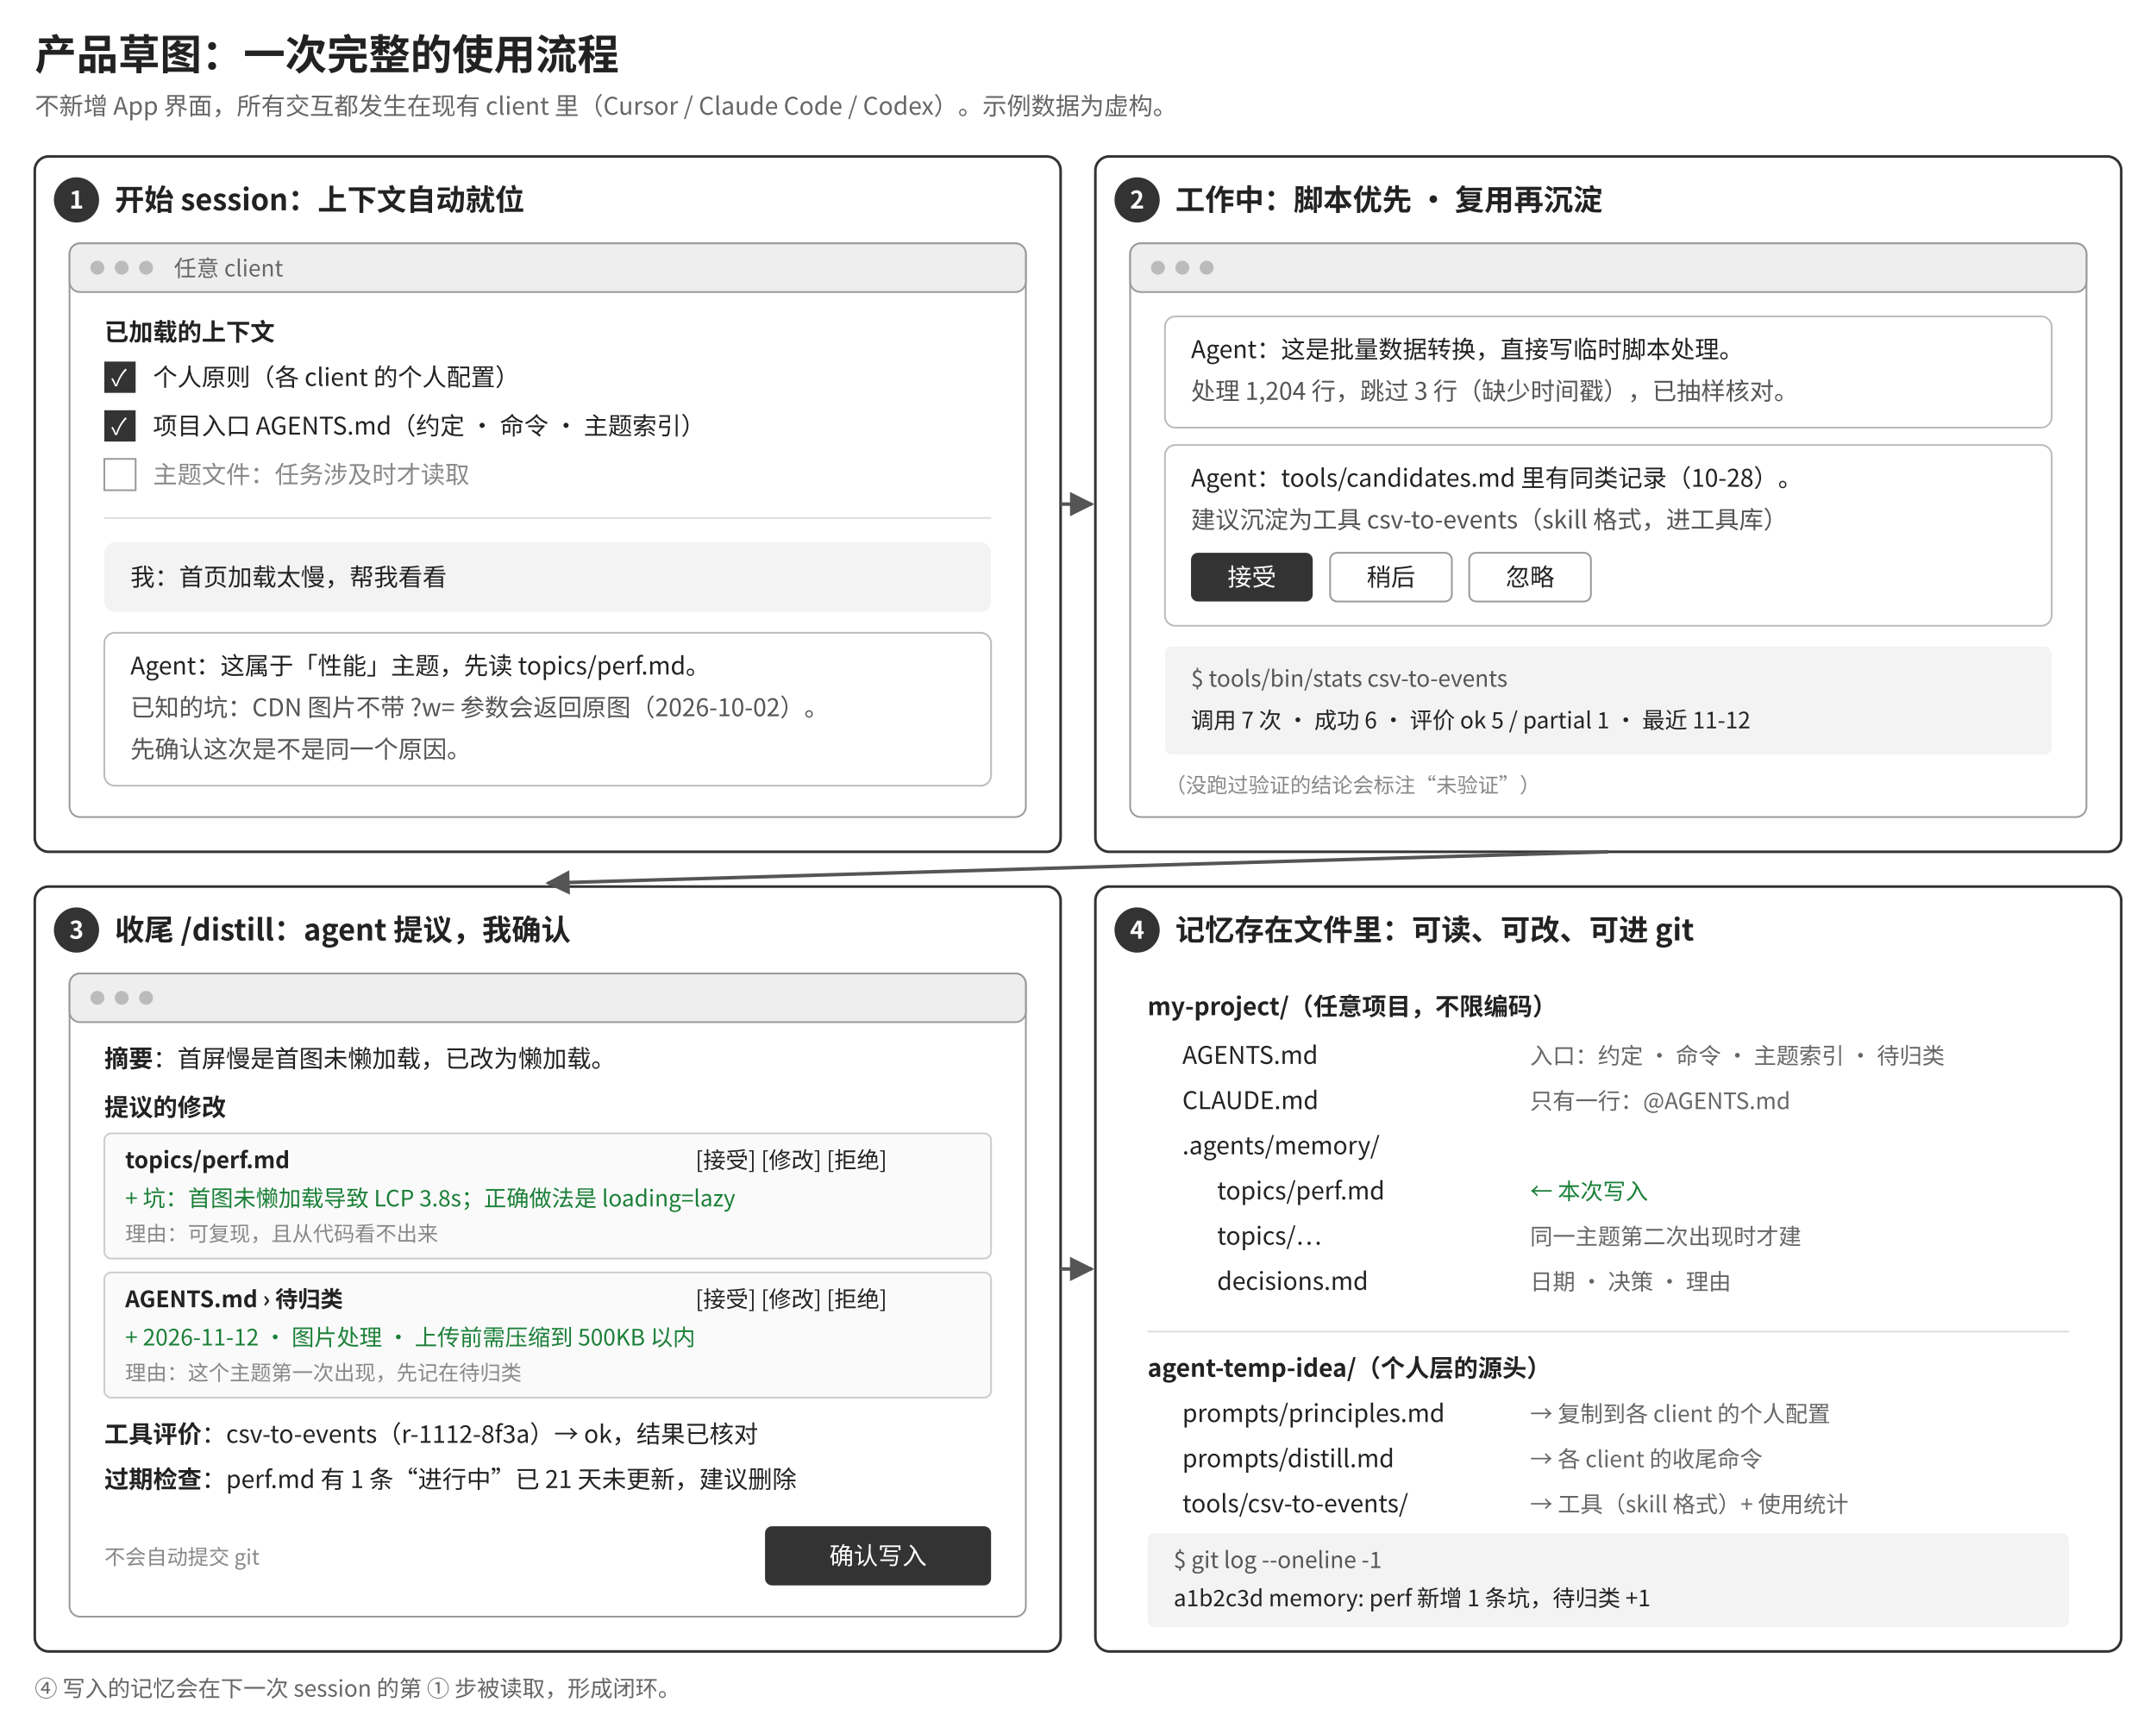
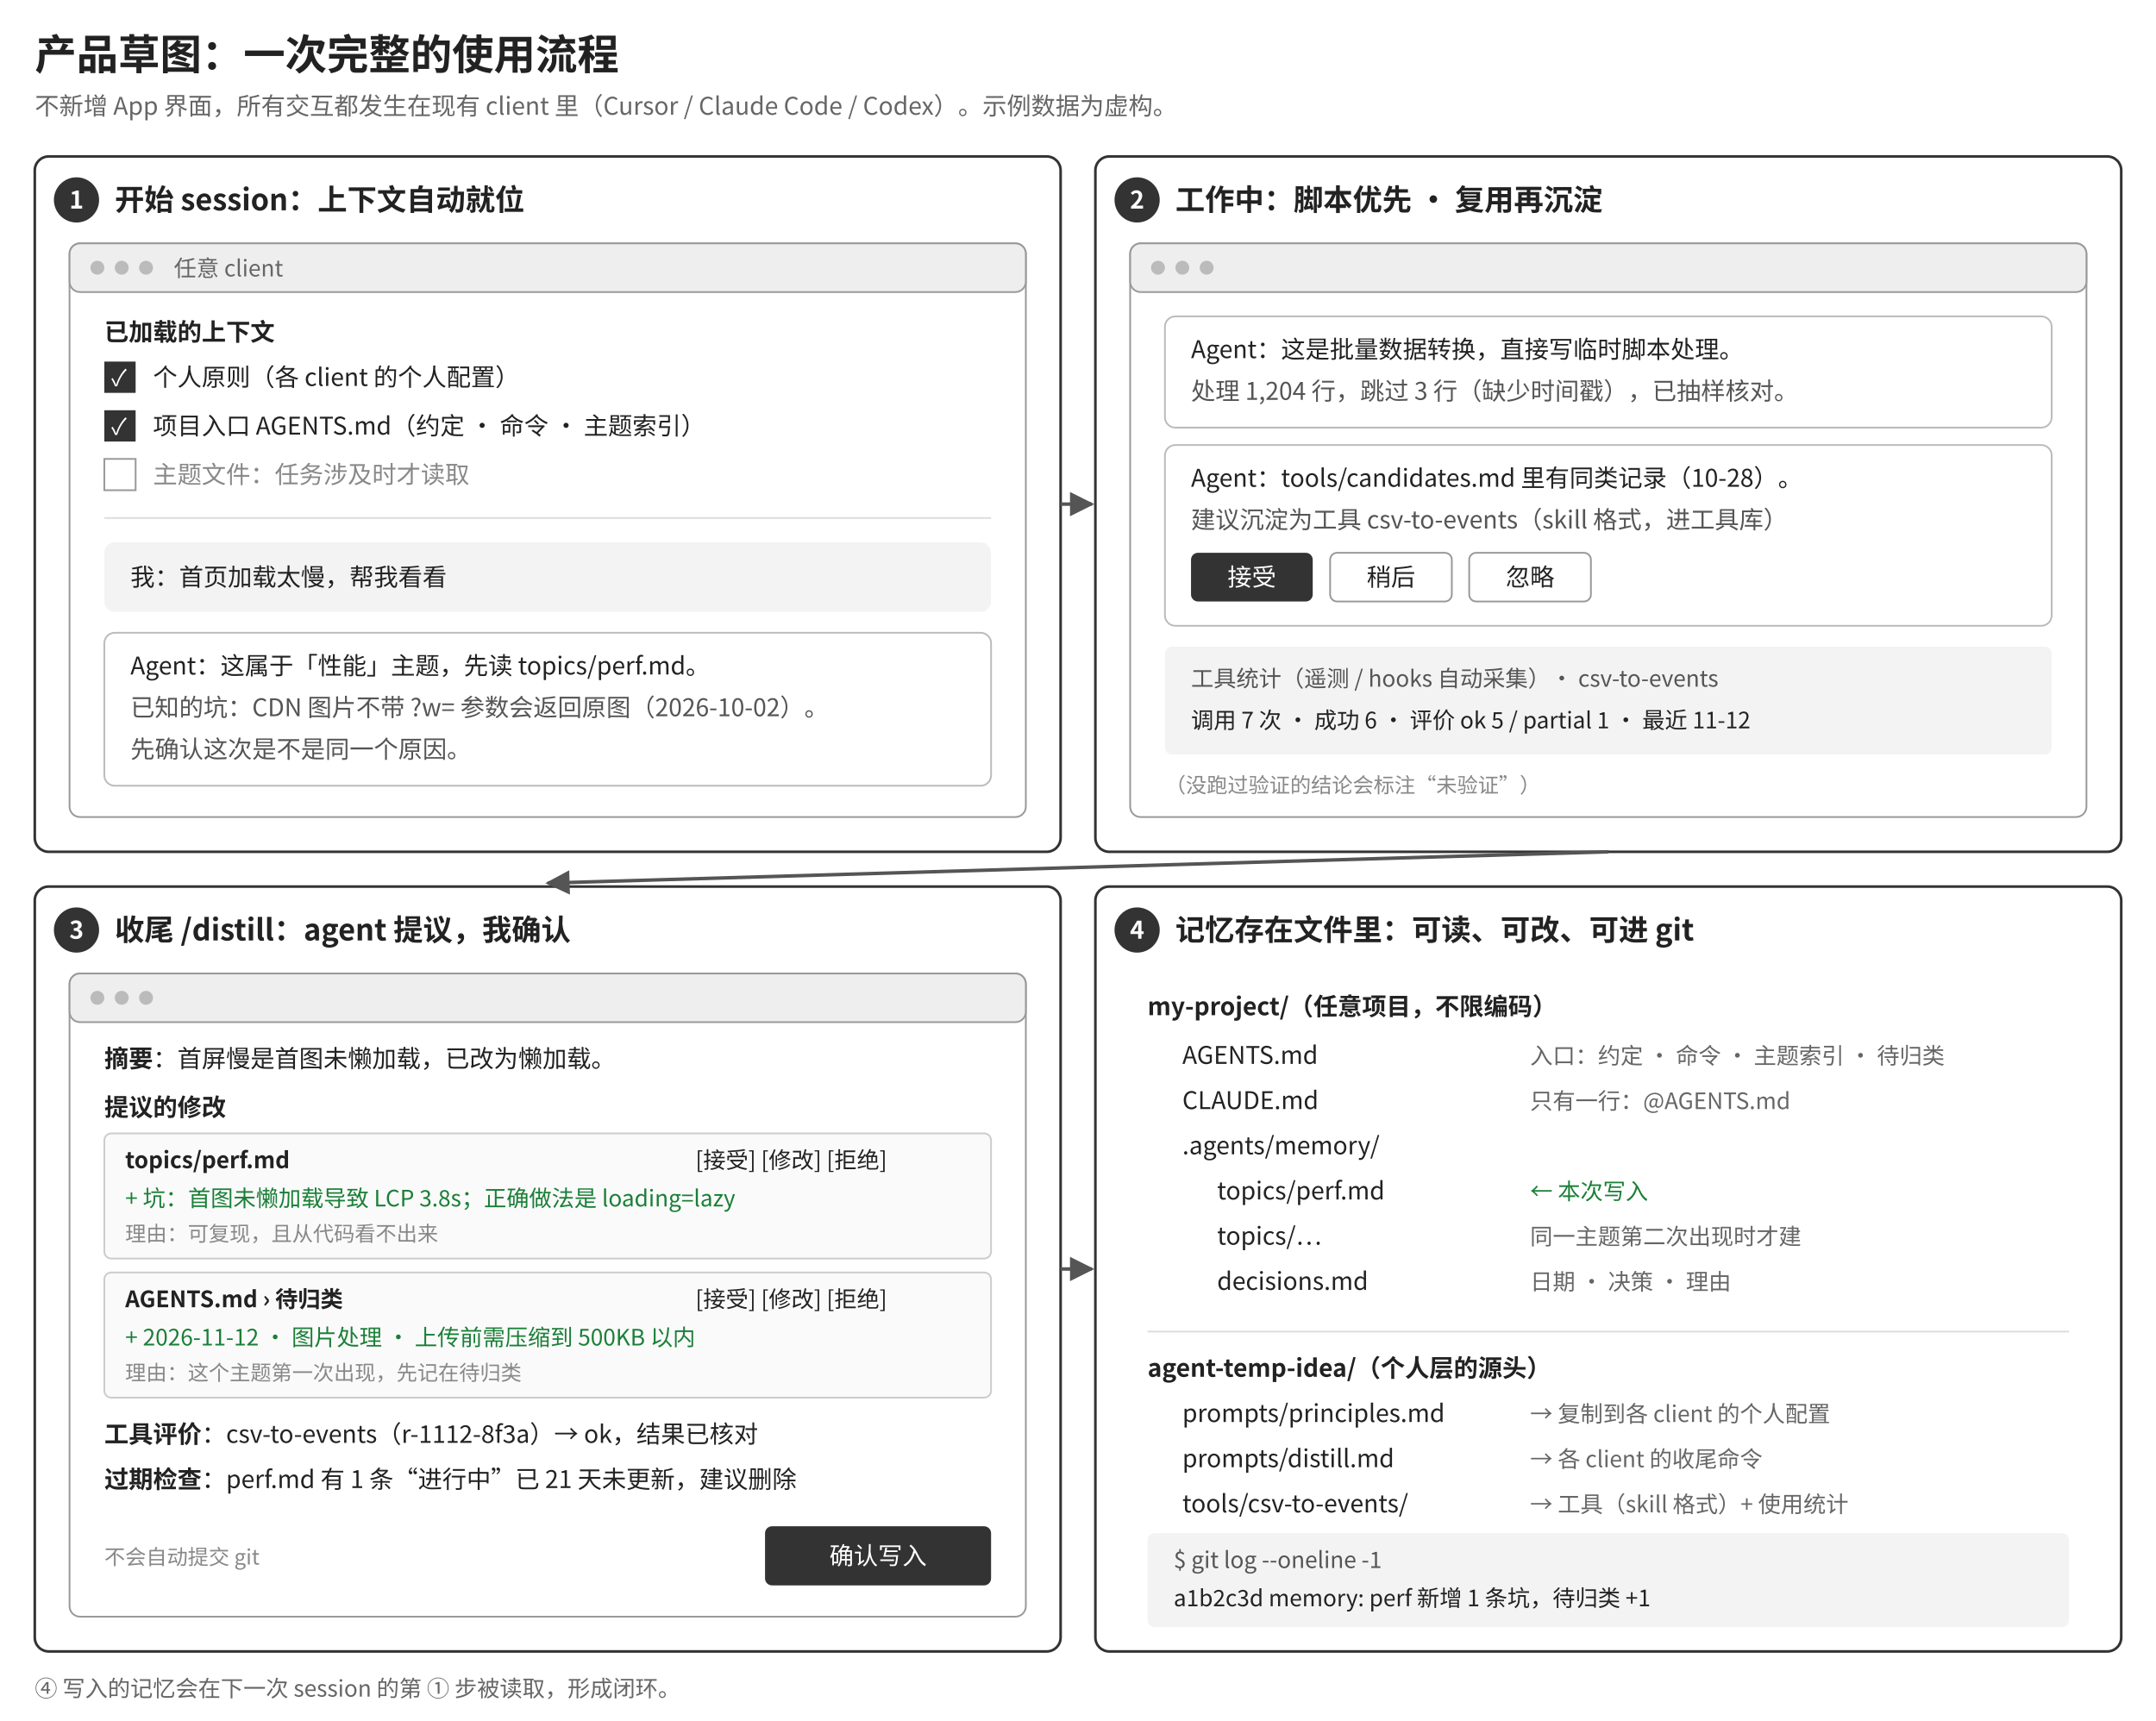
<svg xmlns="http://www.w3.org/2000/svg" width="1240" height="990" viewBox="0 0 1240 990" font-family="PingFang SC, Microsoft YaHei, Noto Sans CJK SC, WenQuanYi Zen Hei, sans-serif" font-size="14" fill="#222">
  <defs>
    <marker id="ar" viewBox="0 0 10 10" refX="9" refY="5" markerWidth="7" markerHeight="7" orient="auto">
      <path d="M0,0 L10,5 L0,10 z" fill="#555" />
    </marker>
  </defs>
  <rect width="1240" height="990" fill="#fff" />
  <text x="20" y="40" font-size="24" font-weight="bold">产品草图：一次完整的使用流程</text>
  <text x="20" y="66" fill="#666">不新增 App 界面，所有交互都发生在现有 client 里（Cursor / Claude Code / Codex）。示例数据为虚构。</text>
  <rect x="20" y="90" width="590" height="400" rx="8" fill="none" stroke="#333" stroke-width="1.5" />
  <circle cx="44" cy="115" r="13" fill="#333" />
  <text x="44" y="120" fill="#fff" text-anchor="middle" font-weight="bold">1</text>
  <text x="66" y="121" font-size="17" font-weight="bold">开始 session：上下文自动就位</text>
  <rect x="40" y="140" width="550" height="330" rx="6" fill="#fff" stroke="#999" />
  <rect x="40" y="140" width="550" height="28" rx="6" fill="#eee" stroke="#999" />
  <circle cx="56" cy="154" r="4" fill="#bbb" />
  <circle cx="70" cy="154" r="4" fill="#bbb" />
  <circle cx="84" cy="154" r="4" fill="#bbb" />
  <text x="100" y="159" fill="#666" font-size="13">任意 client</text>
  <text x="60" y="196" font-weight="bold">已加载的上下文</text>
  <rect x="60" y="208" width="18" height="18" fill="#333" />
  <text x="64" y="222" fill="#fff" font-size="13">✓</text>
  <text x="88" y="222">个人原则（各 client 的个人配置）</text>
  <rect x="60" y="236" width="18" height="18" fill="#333" />
  <text x="64" y="250" fill="#fff" font-size="13">✓</text>
  <text x="88" y="250">项目入口 AGENTS.md（约定 · 命令 · 主题索引）</text>
  <rect x="60" y="264" width="18" height="18" fill="none" stroke="#999" />
  <text x="88" y="278" fill="#888">主题文件：任务涉及时才读取</text>
  <line x1="60" y1="298" x2="570" y2="298" stroke="#ddd" />
  <rect x="60" y="312" width="510" height="40" rx="6" fill="#f3f3f3" />
  <text x="75" y="337">我：首页加载太慢，帮我看看</text>
  <rect x="60" y="364" width="510" height="88" rx="6" fill="#fff" stroke="#bbb" />
  <text x="75" y="388">Agent：这属于「性能」主题，先读 topics/perf.md。</text>
  <text x="75" y="412" fill="#555">已知的坑：CDN 图片不带 ?w= 参数会返回原图（2026-10-02）。</text>
  <text x="75" y="436" fill="#555">先确认这次是不是同一个原因。</text>
  <rect x="630" y="90" width="590" height="400" rx="8" fill="none" stroke="#333" stroke-width="1.5" />
  <circle cx="654" cy="115" r="13" fill="#333" />
  <text x="654" y="120" fill="#fff" text-anchor="middle" font-weight="bold">2</text>
  <text x="676" y="121" font-size="17" font-weight="bold">工作中：脚本优先 · 复用再沉淀</text>
  <rect x="650" y="140" width="550" height="330" rx="6" fill="#fff" stroke="#999" />
  <rect x="650" y="140" width="550" height="28" rx="6" fill="#eee" stroke="#999" />
  <circle cx="666" cy="154" r="4" fill="#bbb" />
  <circle cx="680" cy="154" r="4" fill="#bbb" />
  <circle cx="694" cy="154" r="4" fill="#bbb" />
  <rect x="670" y="182" width="510" height="64" rx="6" fill="#fff" stroke="#bbb" />
  <text x="685" y="206">Agent：这是批量数据转换，直接写临时脚本处理。</text>
  <text x="685" y="230" fill="#555">处理 1,204 行，跳过 3 行（缺少时间戳），已抽样核对。</text>
  <rect x="670" y="256" width="510" height="104" rx="6" fill="#fff" stroke="#bbb" />
  <text x="685" y="280">Agent：tools/candidates.md 里有同类记录（10-28）。</text>
  <text x="685" y="304" fill="#555">建议沉淀为工具 csv-to-events（skill 格式，进工具库）</text>
  <rect x="685" y="318" width="70" height="28" rx="4" fill="#333" />
  <text x="720" y="337" fill="#fff" text-anchor="middle">接受</text>
  <rect x="765" y="318" width="70" height="28" rx="4" fill="none" stroke="#999" />
  <text x="800" y="337" text-anchor="middle">稍后</text>
  <rect x="845" y="318" width="70" height="28" rx="4" fill="none" stroke="#999" />
  <text x="880" y="337" text-anchor="middle">忽略</text>
  <rect x="670" y="372" width="510" height="62" rx="4" fill="#f3f3f3" />
-   <text x="685" y="395" font-size="13" fill="#555">$ tools/bin/stats csv-to-events</text>
+   <text x="685" y="395" font-size="13" fill="#555">工具统计（遥测 / hooks 自动采集）· csv-to-events</text>
  <text x="685" y="419" font-size="13">调用 7 次 · 成功 6 · 评价 ok 5 / partial 1 · 最近 11-12</text>
  <text x="670" y="456" fill="#888" font-size="12">（没跑过验证的结论会标注“未验证”）</text>
  <rect x="20" y="510" width="590" height="440" rx="8" fill="none" stroke="#333" stroke-width="1.5" />
  <circle cx="44" cy="535" r="13" fill="#333" />
  <text x="44" y="540" fill="#fff" text-anchor="middle" font-weight="bold">3</text>
  <text x="66" y="541" font-size="17" font-weight="bold">收尾 /distill：agent 提议，我确认</text>
  <rect x="40" y="560" width="550" height="370" rx="6" fill="#fff" stroke="#999" />
  <rect x="40" y="560" width="550" height="28" rx="6" fill="#eee" stroke="#999" />
  <circle cx="56" cy="574" r="4" fill="#bbb" />
  <circle cx="70" cy="574" r="4" fill="#bbb" />
  <circle cx="84" cy="574" r="4" fill="#bbb" />
  <text x="60" y="614">
    <tspan font-weight="bold">摘要</tspan>：首屏慢是首图未懒加载，已改为懒加载。</text>
  <text x="60" y="642" font-weight="bold">提议的修改</text>
  <rect x="60" y="652" width="510" height="72" rx="4" fill="#fafafa" stroke="#ccc" />
  <text x="72" y="672" font-weight="bold" font-size="13">topics/perf.md</text>
  <text x="400" y="672" font-size="13">[接受]  [修改]  [拒绝]</text>
  <text x="72" y="694" fill="#1a7f37" font-size="13">+ 坑：首图未懒加载导致 LCP 3.8s；正确做法是 loading=lazy</text>
  <text x="72" y="714" fill="#888" font-size="12">理由：可复现，且从代码看不出来</text>
  <rect x="60" y="732" width="510" height="72" rx="4" fill="#fafafa" stroke="#ccc" />
  <text x="72" y="752" font-weight="bold" font-size="13">AGENTS.md › 待归类</text>
  <text x="400" y="752" font-size="13">[接受]  [修改]  [拒绝]</text>
  <text x="72" y="774" fill="#1a7f37" font-size="13">+ 2026-11-12 · 图片处理 · 上传前需压缩到 500KB 以内</text>
  <text x="72" y="794" fill="#888" font-size="12">理由：这个主题第一次出现，先记在待归类</text>
  <text x="60" y="830">
    <tspan font-weight="bold">工具评价</tspan>：csv-to-events（r-1112-8f3a）→ ok，结果已核对</text>
  <text x="60" y="856">
    <tspan font-weight="bold">过期检查</tspan>：perf.md 有 1 条“进行中”已 21 天未更新，建议删除</text>
  <rect x="440" y="878" width="130" height="34" rx="4" fill="#333" />
  <text x="505" y="900" fill="#fff" text-anchor="middle">确认写入</text>
  <text x="60" y="900" fill="#888" font-size="12">不会自动提交 git</text>
  <rect x="630" y="510" width="590" height="440" rx="8" fill="none" stroke="#333" stroke-width="1.5" />
  <circle cx="654" cy="535" r="13" fill="#333" />
  <text x="654" y="540" fill="#fff" text-anchor="middle" font-weight="bold">4</text>
  <text x="676" y="541" font-size="17" font-weight="bold">记忆存在文件里：可读、可改、可进 git</text>
  <text x="660" y="584" font-weight="bold">my-project/（任意项目，不限编码）</text>
  <text x="680" y="612">AGENTS.md</text>
  <text x="880" y="612" fill="#666" font-size="13">入口：约定 · 命令 · 主题索引 · 待归类</text>
  <text x="680" y="638">CLAUDE.md</text>
  <text x="880" y="638" fill="#666" font-size="13">只有一行：@AGENTS.md</text>
  <text x="680" y="664">.agents/memory/</text>
  <text x="700" y="690">topics/perf.md</text>
  <text x="880" y="690" fill="#1a7f37" font-size="13">← 本次写入</text>
  <text x="700" y="716">topics/…</text>
  <text x="880" y="716" fill="#666" font-size="13">同一主题第二次出现时才建</text>
  <text x="700" y="742">decisions.md</text>
  <text x="880" y="742" fill="#666" font-size="13">日期 · 决策 · 理由</text>
  <line x1="660" y1="766" x2="1190" y2="766" stroke="#ddd" />
  <text x="660" y="792" font-weight="bold">agent-temp-idea/（个人层的源头）</text>
  <text x="680" y="818">prompts/principles.md</text>
  <text x="880" y="818" fill="#666" font-size="13">→ 复制到各 client 的个人配置</text>
  <text x="680" y="844">prompts/distill.md</text>
  <text x="880" y="844" fill="#666" font-size="13">→ 各 client 的收尾命令</text>
  <text x="680" y="870">tools/csv-to-events/</text>
  <text x="880" y="870" fill="#666" font-size="13">→ 工具（skill 格式）+ 使用统计</text>
  <rect x="660" y="882" width="530" height="54" rx="4" fill="#f3f3f3" />
  <text x="675" y="902" font-size="13" fill="#555">$ git log --oneline -1</text>
  <text x="675" y="924" font-size="13">a1b2c3d  memory: perf 新增 1 条坑，待归类 +1</text>
  <line x1="610" y1="290" x2="628" y2="290" stroke="#555" stroke-width="2" marker-end="url(#ar)" />
  <line x1="925" y1="490" x2="315" y2="508" stroke="#555" stroke-width="2" stroke-dasharray="0" marker-end="url(#ar)" />
  <line x1="610" y1="730" x2="628" y2="730" stroke="#555" stroke-width="2" marker-end="url(#ar)" />
  <text x="20" y="976" fill="#666" font-size="13">④ 写入的记忆会在下一次 session 的第 ① 步被读取，形成闭环。</text>
</svg>
